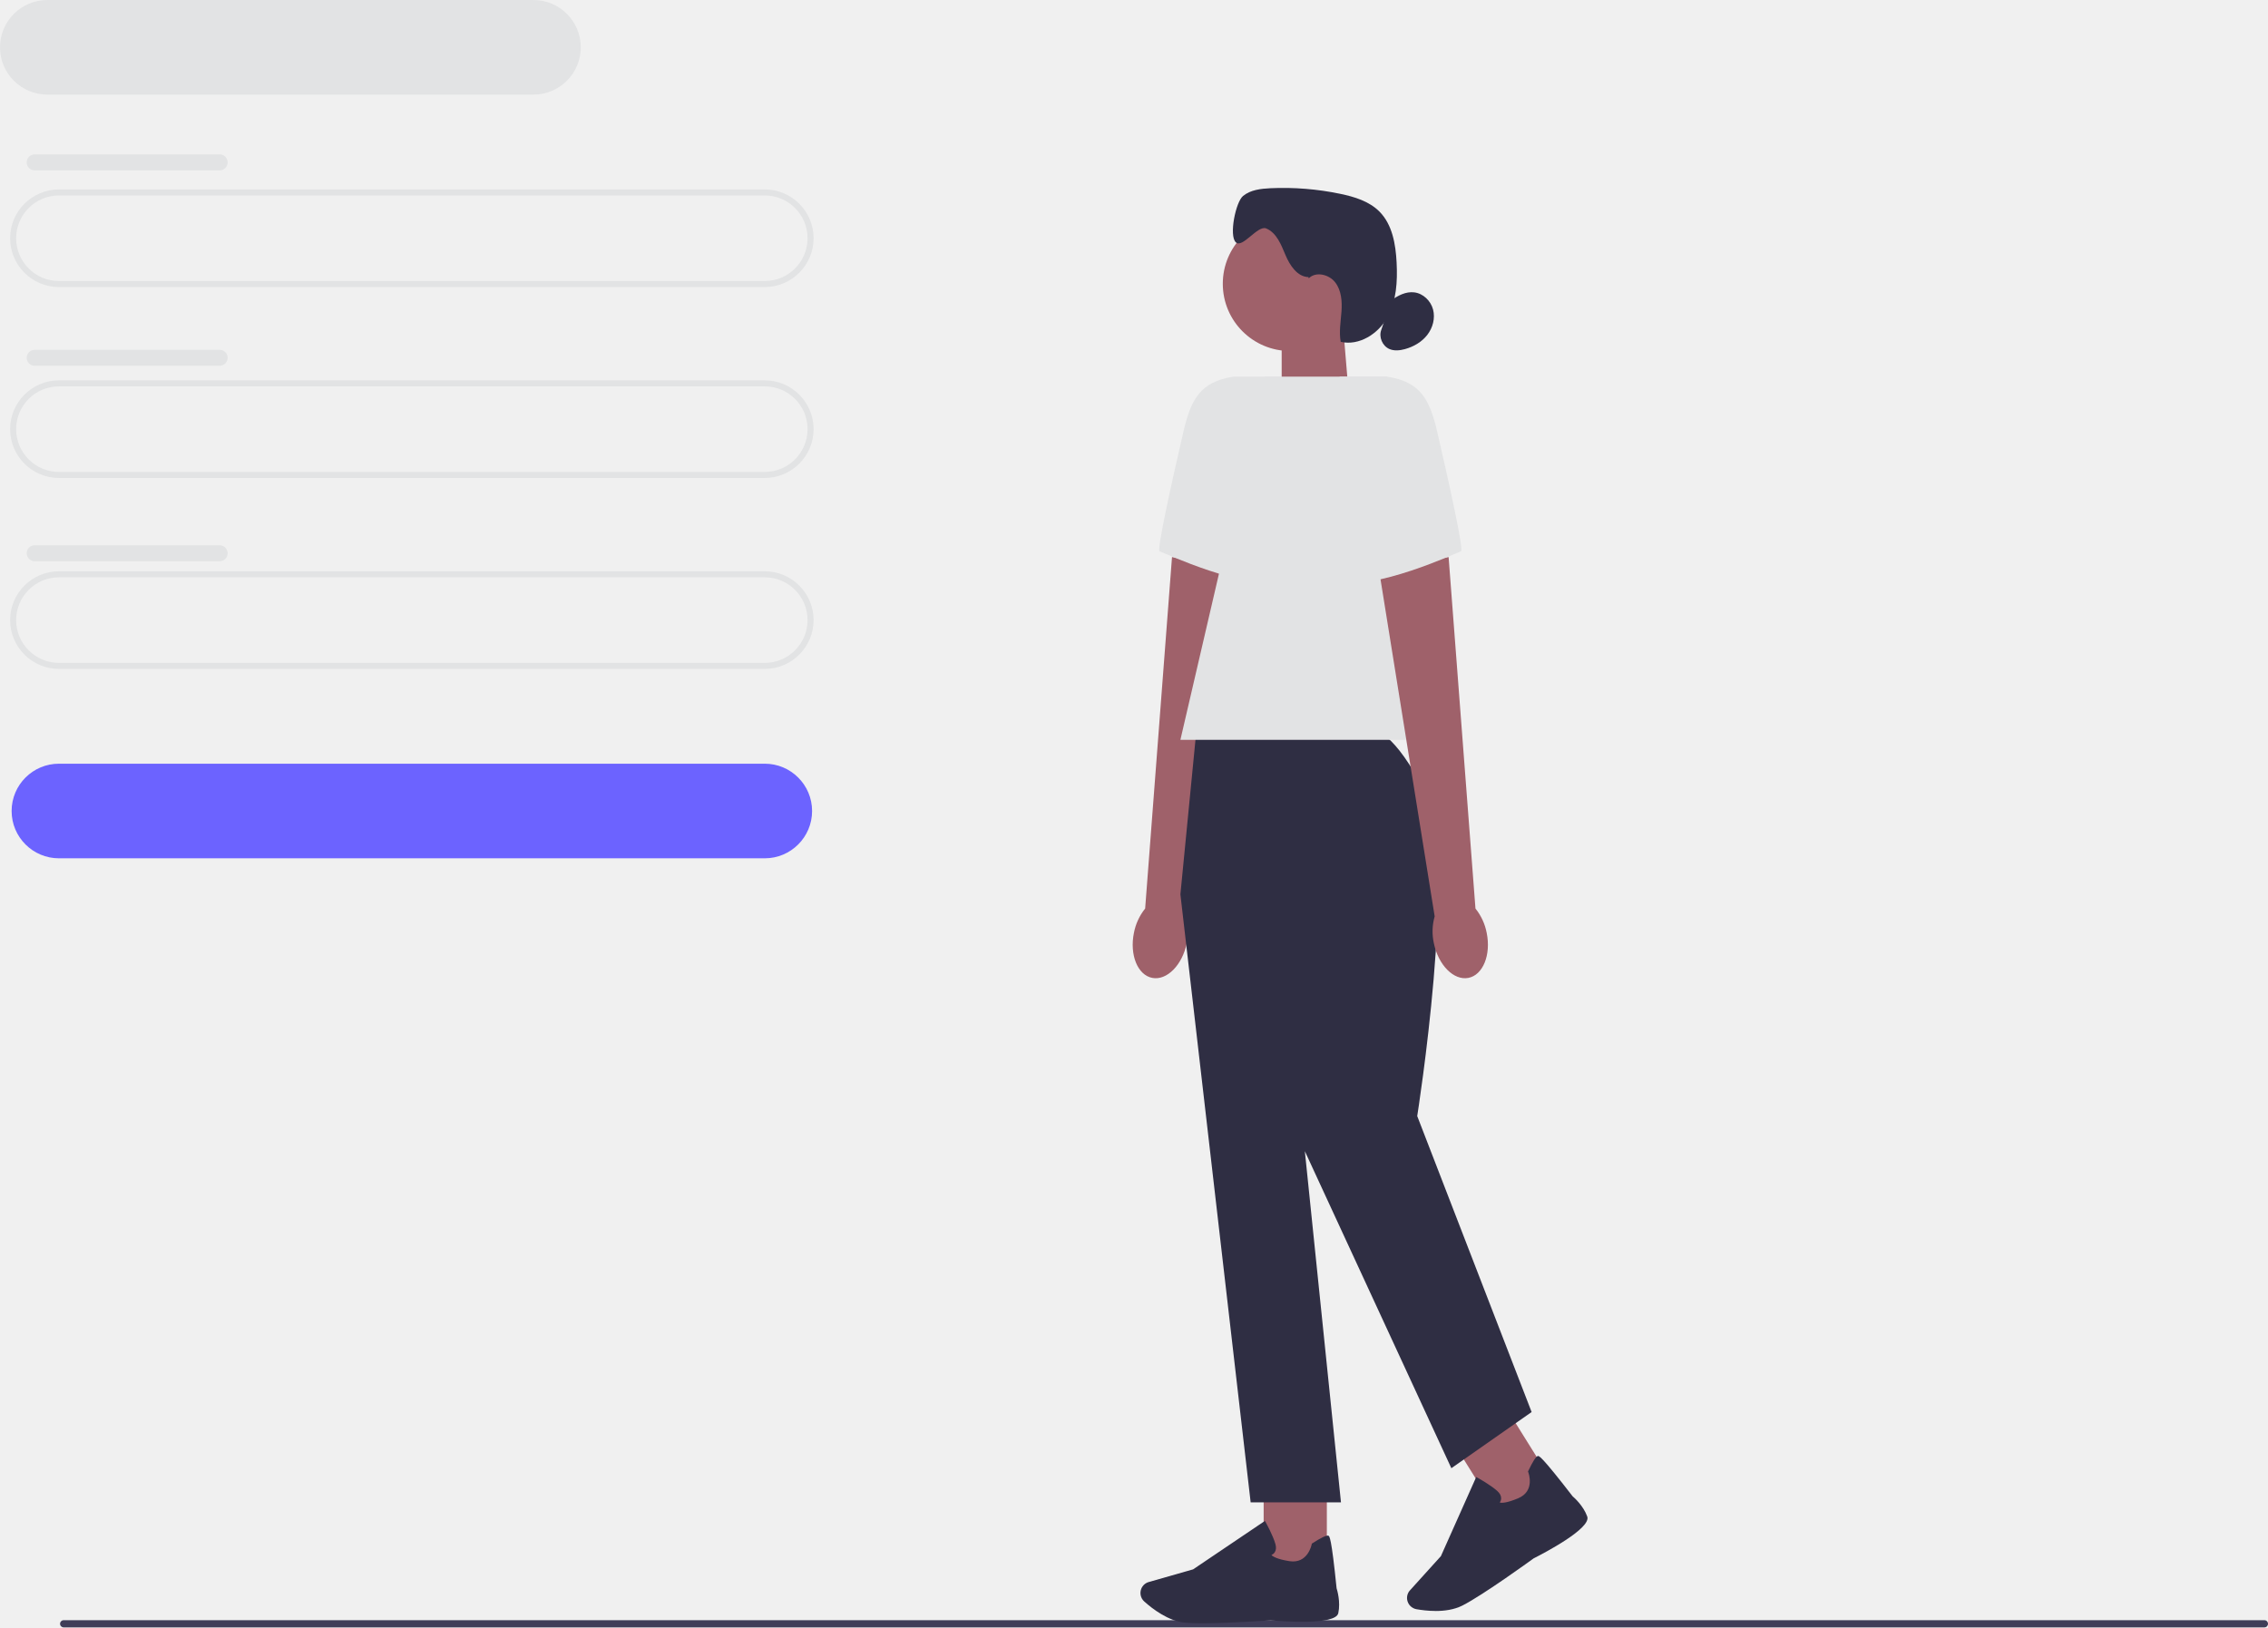
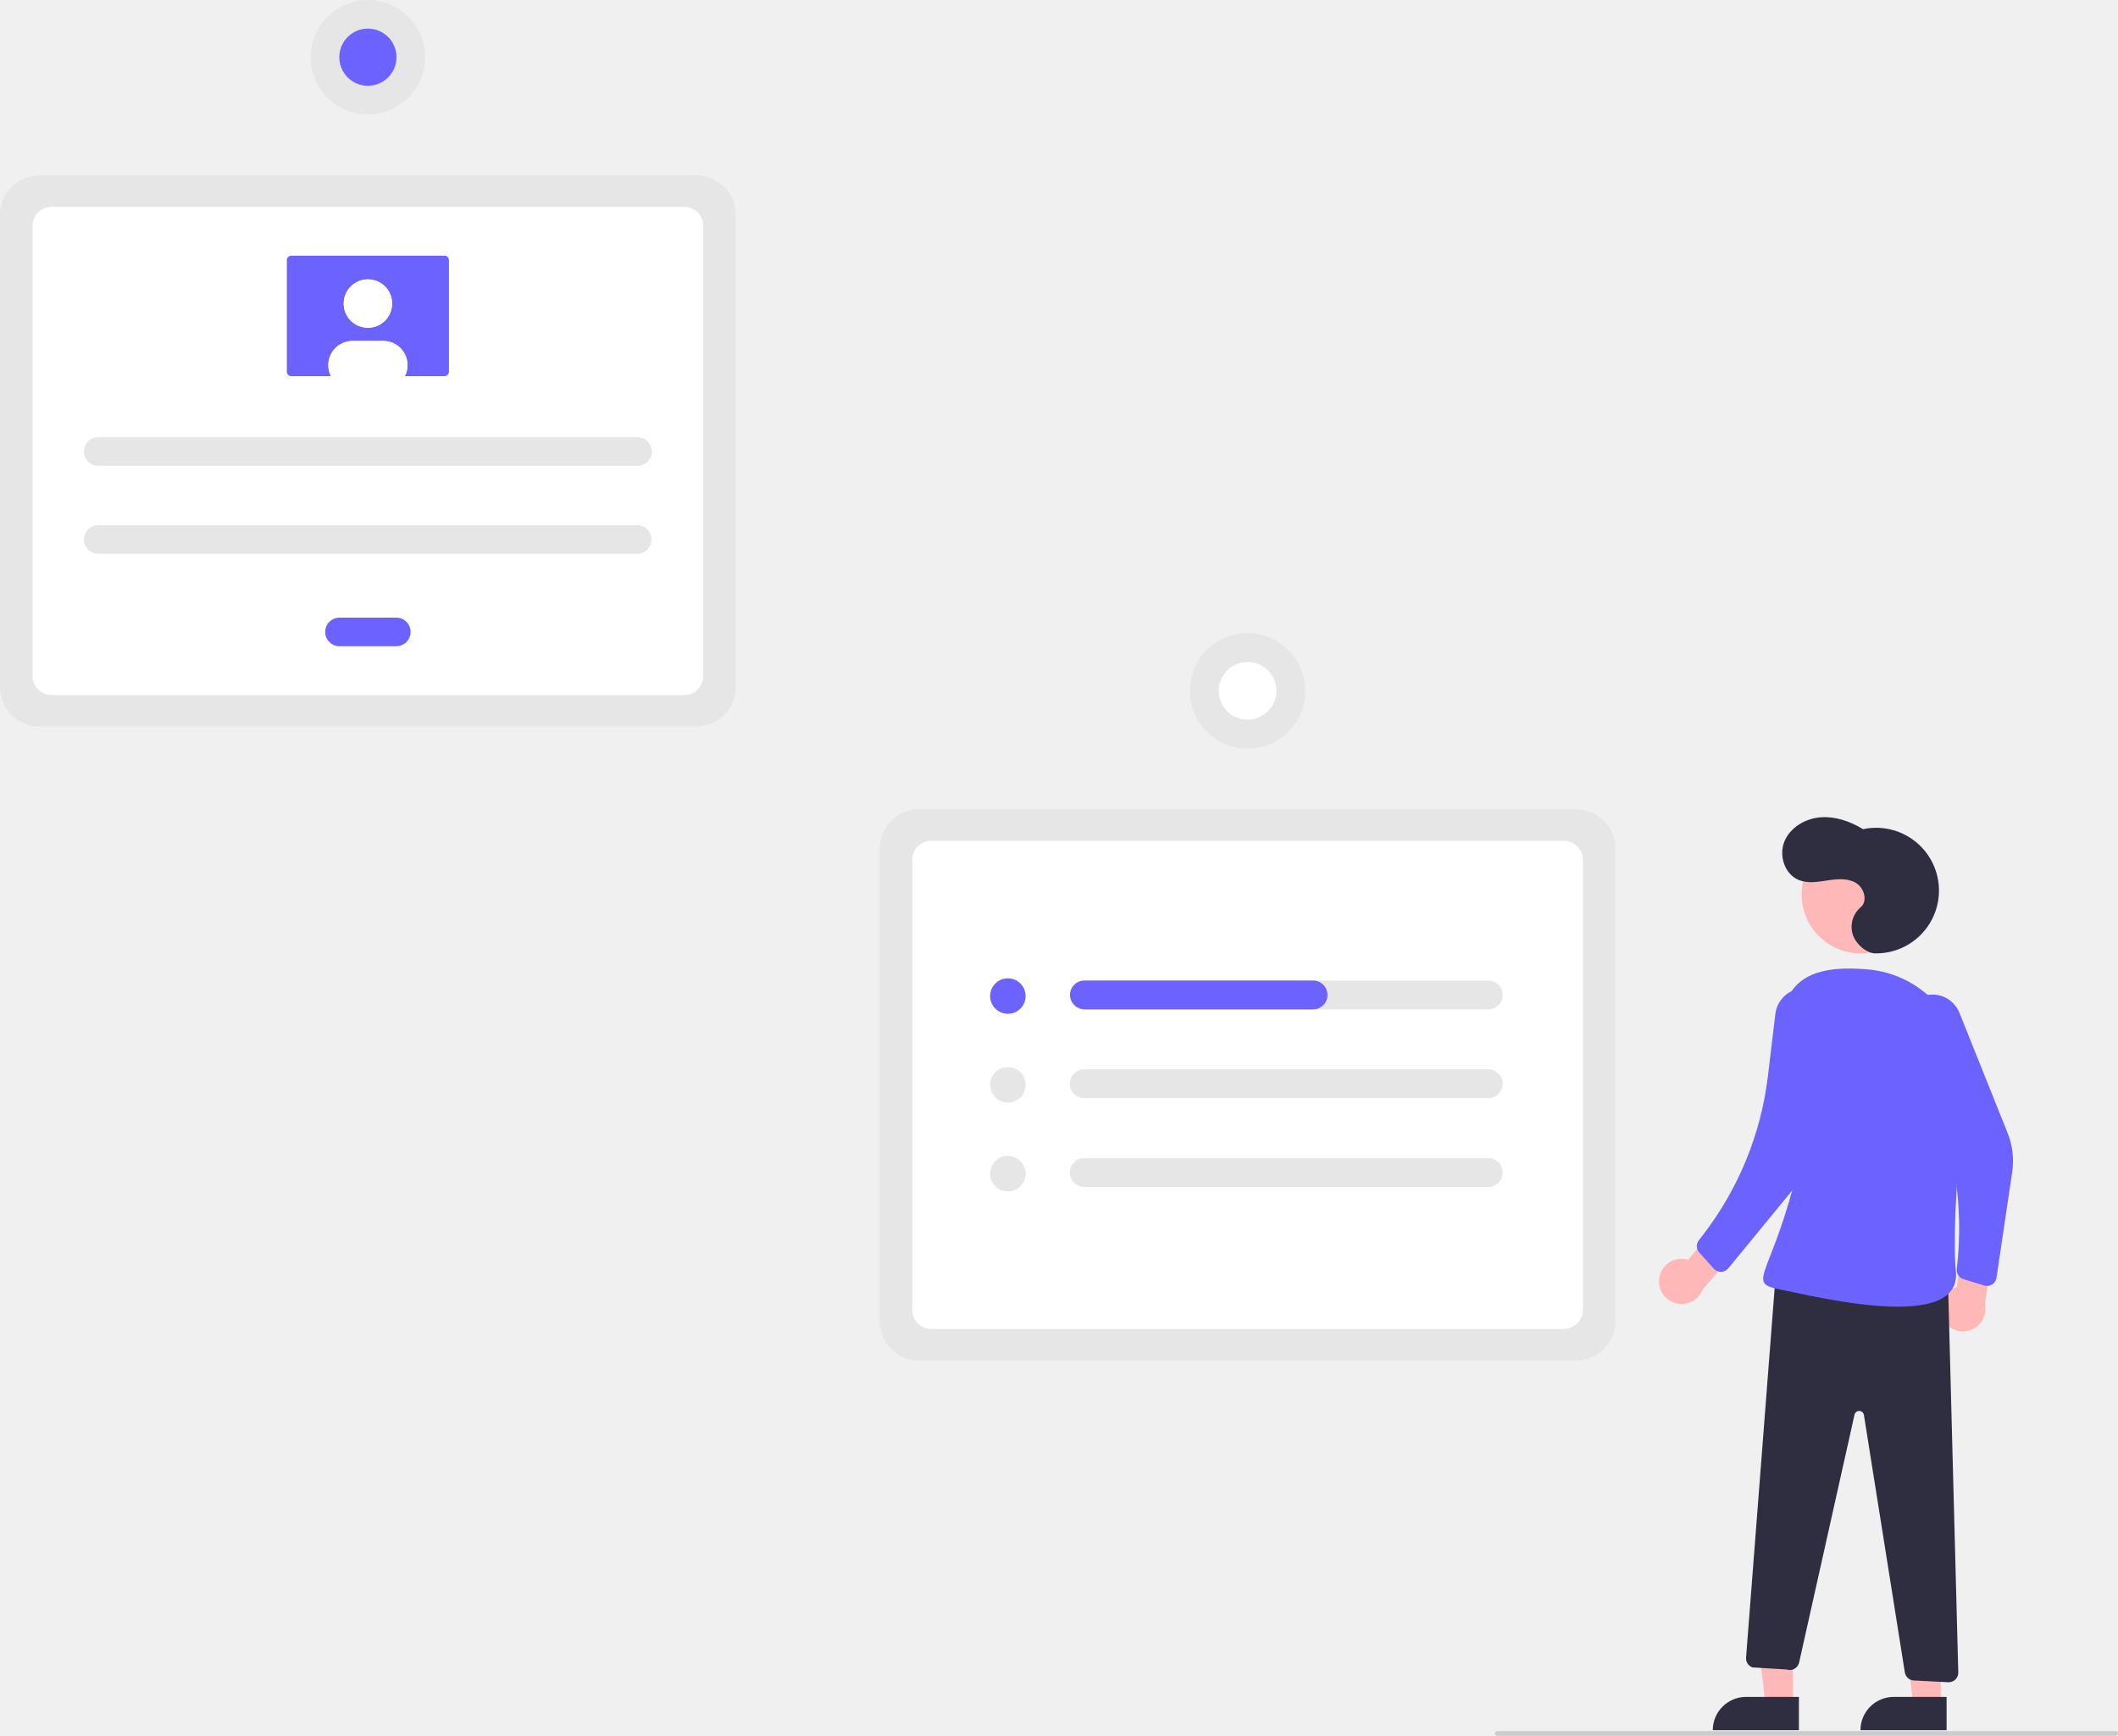
- <svg xmlns="http://www.w3.org/2000/svg" width="751.57" height="539.42" viewBox="0 0 751.57 539.42">
-   <path d="m19.9,538.23c0,.66.53,1.19,1.19,1.19h729.29c.66,0,1.19-.53,1.19-1.19s-.53-1.19-1.19-1.19H21.09c-.66,0-1.19.53-1.19,1.19Z" fill="#3f3d58" />
-   <path d="m253.43,95.15H19.53c-8.92,0-16.18-7.26-16.18-16.18s7.26-16.18,16.18-16.18h233.9c8.92,0,16.18,7.26,16.18,16.18s-7.26,16.18-16.18,16.18ZM19.53,64.79c-7.82,0-14.18,6.36-14.18,14.18s6.36,14.18,14.18,14.18h233.9c7.82,0,14.18-6.36,14.18-14.18s-6.36-14.18-14.18-14.18H19.53Z" fill="#e2e3e4" />
-   <path d="m253.43,284.5H19.53c-8.65,0-15.68-7.03-15.68-15.68s7.03-15.68,15.68-15.68h233.9c8.65,0,15.68,7.03,15.68,15.68s-7.03,15.68-15.68,15.68Z" fill="#6c63ff" />
-   <path d="m176.78,31.36H15.68C7.03,31.36,0,24.33,0,15.68S7.03,0,15.68,0h161.1c8.65,0,15.68,7.03,15.68,15.68s-7.03,15.68-15.68,15.68Z" fill="#e2e3e4" />
-   <path d="m253.43,158.43H19.53c-8.92,0-16.18-7.26-16.18-16.18s7.26-16.18,16.18-16.18h233.9c8.92,0,16.18,7.26,16.18,16.18s-7.26,16.18-16.18,16.18Zm-233.9-30.36c-7.82,0-14.18,6.36-14.18,14.18s6.36,14.18,14.18,14.18h233.9c7.82,0,14.18-6.36,14.18-14.18s-6.36-14.18-14.18-14.18H19.53Z" fill="#e2e3e4" />
-   <path d="m253.43,221.72H19.53c-8.92,0-16.18-7.26-16.18-16.18s7.26-16.18,16.18-16.18h233.9c8.92,0,16.18,7.26,16.18,16.18s-7.26,16.18-16.18,16.18Zm-233.9-30.36c-7.82,0-14.18,6.36-14.18,14.18s6.36,14.18,14.18,14.18h233.9c7.82,0,14.18-6.36,14.18-14.18s-6.36-14.18-14.18-14.18H19.53Z" fill="#e2e3e4" />
-   <path d="m11.49,51.17h61.3c1.46,0,2.65,1.18,2.65,2.65h0c0,1.46-1.19,2.65-2.65,2.65H11.49c-1.46,0-2.65-1.18-2.65-2.65h0c0-1.46,1.19-2.65,2.65-2.65Z" fill="#e2e3e4" />
-   <path d="m11.49,115.95h61.3c1.46,0,2.65,1.18,2.65,2.64h0c0,1.46-1.19,2.65-2.65,2.65H11.49c-1.46,0-2.65-1.18-2.65-2.64h0c0-1.46,1.19-2.65,2.65-2.65Z" fill="#e2e3e4" />
-   <path d="m11.49,180.74h61.3c1.46,0,2.65,1.18,2.65,2.65h0c0,1.46-1.19,2.64-2.65,2.64H11.49c-1.46,0-2.65-1.18-2.65-2.65h0c0-1.46,1.19-2.64,2.65-2.64Z" fill="#e2e3e4" />
-   <g>
-     <polygon points="447.08 132.26 424.72 139.62 424.72 107.43 445.01 107.43 447.08 132.26" fill="#9f616a" />
-     <circle cx="427.49" cy="94.06" r="22.28" fill="#9f616a" />
-     <path d="m433.61,91.85c-3.73-.11-6.18-3.88-7.63-7.32s-2.94-7.39-6.4-8.81c-2.83-1.16-7.82,6.69-10.05,4.6-2.33-2.18-.06-13.37,2.41-15.38,2.47-2.01,5.85-2.4,9.03-2.55,7.76-.36,15.57.27,23.18,1.86,4.71.98,9.55,2.46,12.95,5.86,4.3,4.32,5.4,10.83,5.71,16.92.32,6.23-.04,12.75-3.07,18.2s-9.37,9.47-15.45,8.08c-.61-3.3.01-6.69.25-10.05.23-3.35-.01-6.97-2.06-9.64-2.04-2.67-6.42-3.73-8.8-1.36" fill="#2f2e43" />
-     <path d="m461.02,99.57c2.23-1.63,4.9-3,7.64-2.66,2.96.36,5.47,2.8,6.23,5.69s-.09,6.07-1.93,8.43c-1.83,2.36-4.56,3.92-7.44,4.7-1.67.45-3.5.64-5.09-.04-2.34-1.01-3.61-4-2.69-6.38" fill="#2f2e43" />
-     <g>
-       <path id="uuid-00bc58e7-734f-4d7c-a085-03c0cd267642-229" d="m375.76,309.2c-1.49,7.32,1.24,14.01,6.08,14.94s9.97-4.26,11.45-11.58c.63-2.92.53-5.94-.29-8.82l18.43-114.75-23.05-4.34-8.9,116.5c-1.89,2.36-3.16,5.12-3.72,8.06h0Z" fill="#9f616a" />
-       <path d="m424.48,124.85h-15.73c-11.12,1.69-14.14,7.62-16.67,18.58-3.86,16.72-8.79,38.98-7.81,39.31,1.57.52,28.35,13.12,42,10.24l-1.79-68.13h0Z" fill="#e2e3e4" />
-     </g>
-     <rect x="418.75" y="490.36" width="20.94" height="29.71" fill="#9f616a" />
-     <path d="m398.36,538.05c-2.2,0-4.16-.05-5.64-.19-5.56-.51-10.87-4.62-13.54-7.02-1.2-1.08-1.58-2.8-.96-4.28h0c.45-1.06,1.34-1.86,2.45-2.17l14.7-4.2,23.8-16.06.27.48c.1.18,2.44,4.39,3.22,7.23.3,1.08.22,1.98-.23,2.68-.31.48-.75.76-1.1.92.43.45,1.78,1.37,5.94,2.03,6.07.96,7.35-5.33,7.4-5.59l.04-.21.18-.12c2.89-1.86,4.67-2.71,5.28-2.53.38.11,1.02.31,2.75,17.44.17.54,1.38,4.48.56,8.25-.89,4.1-18.81,2.69-22.4,2.37-.1.01-13.52.97-22.71.97h0Z" fill="#2f2e43" />
-     <rect x="487.82" y="470.31" width="20.94" height="29.71" transform="translate(-181.25 337.18) rotate(-31.95)" fill="#9f616a" />
-     <path d="m475.72,533.98c-2.46,0-4.72-.3-6.33-.58-1.58-.28-2.82-1.54-3.08-3.12h0c-.18-1.14.15-2.29.93-3.14l10.25-11.34,11.7-26.22.48.26c.18.1,4.39,2.43,6.56,4.43.83.76,1.24,1.57,1.22,2.4-.01.58-.23,1.04-.45,1.37.6.16,2.23.22,6.11-1.42,5.66-2.39,3.42-8.41,3.32-8.66l-.08-.2.09-.19c1.47-3.11,2.52-4.77,3.14-4.94.39-.11,1.03-.28,11.56,13.35.43.36,3.54,3.07,4.84,6.7,1.41,3.95-14.54,12.24-17.75,13.86-.1.08-16.79,12.21-23.65,15.66-2.72,1.37-5.94,1.79-8.87,1.79h0Z" fill="#2f2e43" />
-     <path d="m455.11,241.91h-58.63l-5.32,54.54,23.28,201.52h29.93l-11.97-116.39,48.55,105.08,26.6-18.62-37.91-98.1s13.54-85.46,2.9-106.75c-10.64-21.28-17.43-21.28-17.43-21.28h0Z" fill="#2f2e43" />
-     <polygon points="484.28 245.23 391.16 245.23 419.1 124.85 459.67 124.85 484.28 245.23" fill="#e2e3e4" />
-     <path id="uuid-ece83039-1aa0-468e-a846-e0cb6ecd6032-230" d="m492.66,309.2c1.49,7.32-1.24,14.01-6.08,14.94s-9.97-4.26-11.45-11.58c-.63-2.92-.53-5.94.29-8.82l-18.43-114.75,23.05-4.34,8.9,116.5c1.89,2.36,3.16,5.12,3.72,8.06h0Z" fill="#9f616a" />
-     <path d="m443.94,124.85h15.73c11.12,1.69,14.14,7.62,16.67,18.58,3.86,16.72,8.79,38.98,7.81,39.31-1.57.52-28.35,13.12-42,10.24l1.79-68.13h0Z" fill="#e2e3e4" />
-   </g>
+ <svg xmlns="http://www.w3.org/2000/svg" data-name="Layer 1" width="883.708" height="724.225" viewBox="0 0 883.708 724.225">
+   <path d="M815.438,655.508H541.437a16.519,16.519,0,0,1-16.5-16.5V442.007a16.519,16.519,0,0,1,16.5-16.5H815.438a16.519,16.519,0,0,1,16.5,16.5V639.008A16.519,16.519,0,0,1,815.438,655.508Z" transform="translate(-157.896 -87.88731)" fill="#e6e6e6" />
+   <path d="M546.502,642.355h263.871a8,8,0,0,0,8-8V446.66a8,8,0,0,0-8-8H546.502a8,8,0,0,0-8,8V634.355A8,8,0,0,0,546.502,642.355Z" transform="translate(-157.896 -87.88731)" fill="#fff" />
+   <path d="M448.396,391.032h-274a16.519,16.519,0,0,1-16.5-16.5v-197a16.519,16.519,0,0,1,16.5-16.5h274a16.519,16.519,0,0,1,16.5,16.5v197A16.519,16.519,0,0,1,448.396,391.032Z" transform="translate(-157.896 -87.88731)" fill="#e6e6e6" />
+   <path d="M179.461,377.879H443.331a8,8,0,0,0,8-8V182.185a8,8,0,0,0-8-8H179.461a8,8,0,0,0-8,8V369.879A8,8,0,0,0,179.461,377.879Z" transform="translate(-157.896 -87.88731)" fill="#fff" />
+   <path d="M778.919,496.981H610.369a6.02,6.02,0,1,0,0,12.039H778.919a6.02,6.02,0,0,0,0-12.039Z" transform="translate(-157.896 -87.88731)" fill="#e6e6e6" />
+   <path d="M610.369,534.025a6.02,6.02,0,1,0,0,12.039H778.919a6.02,6.02,0,0,0,0-12.039Z" transform="translate(-157.896 -87.88731)" fill="#e6e6e6" />
+   <path d="M610.369,571.069a6.02,6.02,0,1,0,0,12.039H778.919a6.02,6.02,0,0,0,0-12.039Z" transform="translate(-157.896 -87.88731)" fill="#e6e6e6" />
+   <circle cx="420.522" cy="415.576" r="7.409" fill="#6c63ff" />
+   <circle cx="420.522" cy="452.62" r="7.409" fill="#e6e6e6" />
+   <circle cx="420.522" cy="489.664" r="7.409" fill="#e6e6e6" />
+   <path d="M711.777,503h0a6.02,6.02,0,0,1-6.02,6.02H610.585a6.167,6.167,0,0,1-6.184-5.22,6.03,6.03,0,0,1,5.968-6.82h95.389a6.02,6.02,0,0,1,6.02,6.02Z" transform="translate(-157.896 -87.88731)" fill="#6c63ff" />
+   <circle cx="520.541" cy="288.237" r="24.079" fill="#e6e6e6" />
+   <circle cx="678.437" cy="376.124" r="12.039" transform="translate(40.60032 897.6651) rotate(-80.78253)" fill="#fff" />
+   <path d="M198.967,270.312a5.966,5.966,0,1,0,0,11.931H423.825a5.966,5.966,0,1,0,0-11.931Z" transform="translate(-157.896 -87.88731)" fill="#e6e6e6" />
+   <path d="M198.967,307.024a5.966,5.966,0,1,0,0,11.931H423.825a5.966,5.966,0,0,0,0-11.931Z" transform="translate(-157.896 -87.88731)" fill="#e6e6e6" />
+   <path d="M299.465,345.571a5.966,5.966,0,0,0,0,11.931h23.862a5.966,5.966,0,0,0,0-11.931Z" transform="translate(-157.896 -87.88731)" fill="#6c63ff" />
+   <path d="M279.42,194.562a1.837,1.837,0,0,0-1.836,1.836v46.596a1.837,1.837,0,0,0,1.836,1.836h63.951a1.837,1.837,0,0,0,1.836-1.836V196.398a1.837,1.837,0,0,0-1.836-1.836Z" transform="translate(-157.896 -87.88731)" fill="#6c63ff" />
+   <circle cx="153.5" cy="126.655" r="10.096" fill="#fff" />
+   <path d="M327.916,240.24a10.018,10.018,0,0,1-1.101,4.589H295.977a10.094,10.094,0,0,1,8.994-14.685h12.849A10.09,10.09,0,0,1,327.916,240.229Z" transform="translate(-157.896 -87.88731)" fill="#fff" />
+   <circle cx="153.5" cy="126.655" r="10.096" fill="#fff" />
+   <path d="M327.916,240.24a10.018,10.018,0,0,1-1.101,4.589H295.977a10.094,10.094,0,0,1,8.994-14.685h12.849A10.09,10.09,0,0,1,327.916,240.229Z" transform="translate(-157.896 -87.88731)" fill="#fff" />
+   <circle cx="153.5" cy="23.863" r="23.863" fill="#e6e6e6" />
+   <circle cx="153.5" cy="23.863" r="11.931" fill="#6c63ff" />
+   <polygon points="748.119 711.24 736.687 711.239 731.25 667.143 748.123 667.145 748.119 711.24" fill="#ffb8b8" />
+   <path d="M728.521,707.973h22.048a0,0,0,0,1,0,0v13.882a0,0,0,0,1,0,0H714.639a0,0,0,0,1,0,0v0A13.882,13.882,0,0,1,728.521,707.973Z" fill="#2f2e41" />
+   <polygon points="809.741 711.24 798.308 711.239 792.872 667.143 809.745 667.145 809.741 711.24" fill="#ffb8b8" />
+   <path d="M790.142,707.973H812.19a0,0,0,0,1,0,0v13.882a0,0,0,0,1,0,0H776.26a0,0,0,0,1,0,0v0A13.882,13.882,0,0,1,790.142,707.973Z" fill="#2f2e41" />
+   <circle cx="776.26" cy="373.204" r="24.561" fill="#ffb8b8" />
+   <path d="M850.173,621.27a9.377,9.377,0,0,1,12.092-7.779l13.726-16.454,12.034,5.903-19.71,22.965a9.428,9.428,0,0,1-18.142-4.633Z" transform="translate(-157.896 -87.88731)" fill="#ffb8b8" />
+   <path d="M968.307,637.911a9.377,9.377,0,0,1,6.031-13.052l2.756-21.25,13.322-1.475-4.313,29.955a9.428,9.428,0,0,1-17.796,5.823Z" transform="translate(-157.896 -87.88731)" fill="#ffb8b8" />
+   <path d="M954.682,507.482l0,0a12.084,12.084,0,0,1,20.75,2.93l20.131,50.24a31.212,31.212,0,0,1,1.901,16.194l-6.557,44.158a4,4,0,0,1-5.131,3.236l-8.639-2.653a4,4,0,0,1-2.799-4.29l0,0a145.305,145.305,0,0,0-11.664-76.231l-9.49-21.228A12.084,12.084,0,0,1,954.682,507.482Z" transform="translate(-157.896 -87.88731)" fill="#6c63ff" />
+   <path d="M940.136,485.652a26.205,26.205,0,1,0-4.91-51.825c-5.401-3.28-11.681-5.486-17.975-4.925s-12.518,4.298-14.872,10.162.175,13.594,6.027,15.977c3.752,1.528,7.989.787,11.993.171s8.372-1.018,11.856,1.048,5.051,7.605,1.93,10.188a10.738,10.738,0,0,0-3.084,11.82C932.669,482.324,936.95,485.583,940.136,485.652Z" transform="translate(-157.896 -87.88731)" fill="#2f2e41" />
+   <path d="M970.609,620.299l4.357,165.34a4,4,0,0,1-4.202,4.1l-14.352-.732a4,4,0,0,1-3.747-3.367L935.593,678.25a2,2,0,0,0-3.927-.122l-23.108,103.397a4,4,0,0,1-5.244,2.896l-14.244-.87a4,4,0,0,1-2.65-4.053l12.434-160.764Z" transform="translate(-157.896 -87.88731)" fill="#2f2e41" />
+   <path d="M977.601,541.768c2.403-25.055-16.019-47.718-41.126-49.501-10.818-.768-27.612-1.043-33.148,13.136-16.677,42.714,12.518,41.676,2.459,78.683s-18.943,39.128-5.141,41.8,75.867,18.447,73.318-7.6C972.395,602.276,975.204,566.761,977.601,541.768Z" transform="translate(-157.896 -87.88731)" fill="#6c63ff" />
+   <path d="M906.279,501.059l0,0a12.084,12.084,0,0,1,16.294,13.178l-7.839,48.991a47.876,47.876,0,0,1-10.265,22.807L879.009,617.059a4,4,0,0,1-6.065.139l-6.047-6.716a4,4,0,0,1-.196-5.118l1.781-2.311a134.703,134.703,0,0,0,27.045-66.179l3.116-25.985A12.084,12.084,0,0,1,906.279,501.059Z" transform="translate(-157.896 -87.88731)" fill="#6c63ff" />
+   <path d="M1040.604,812.113h-258a1,1,0,0,1,0-2h258a1,1,0,0,1,0,2Z" transform="translate(-157.896 -87.88731)" fill="#ccc" />
</svg>
